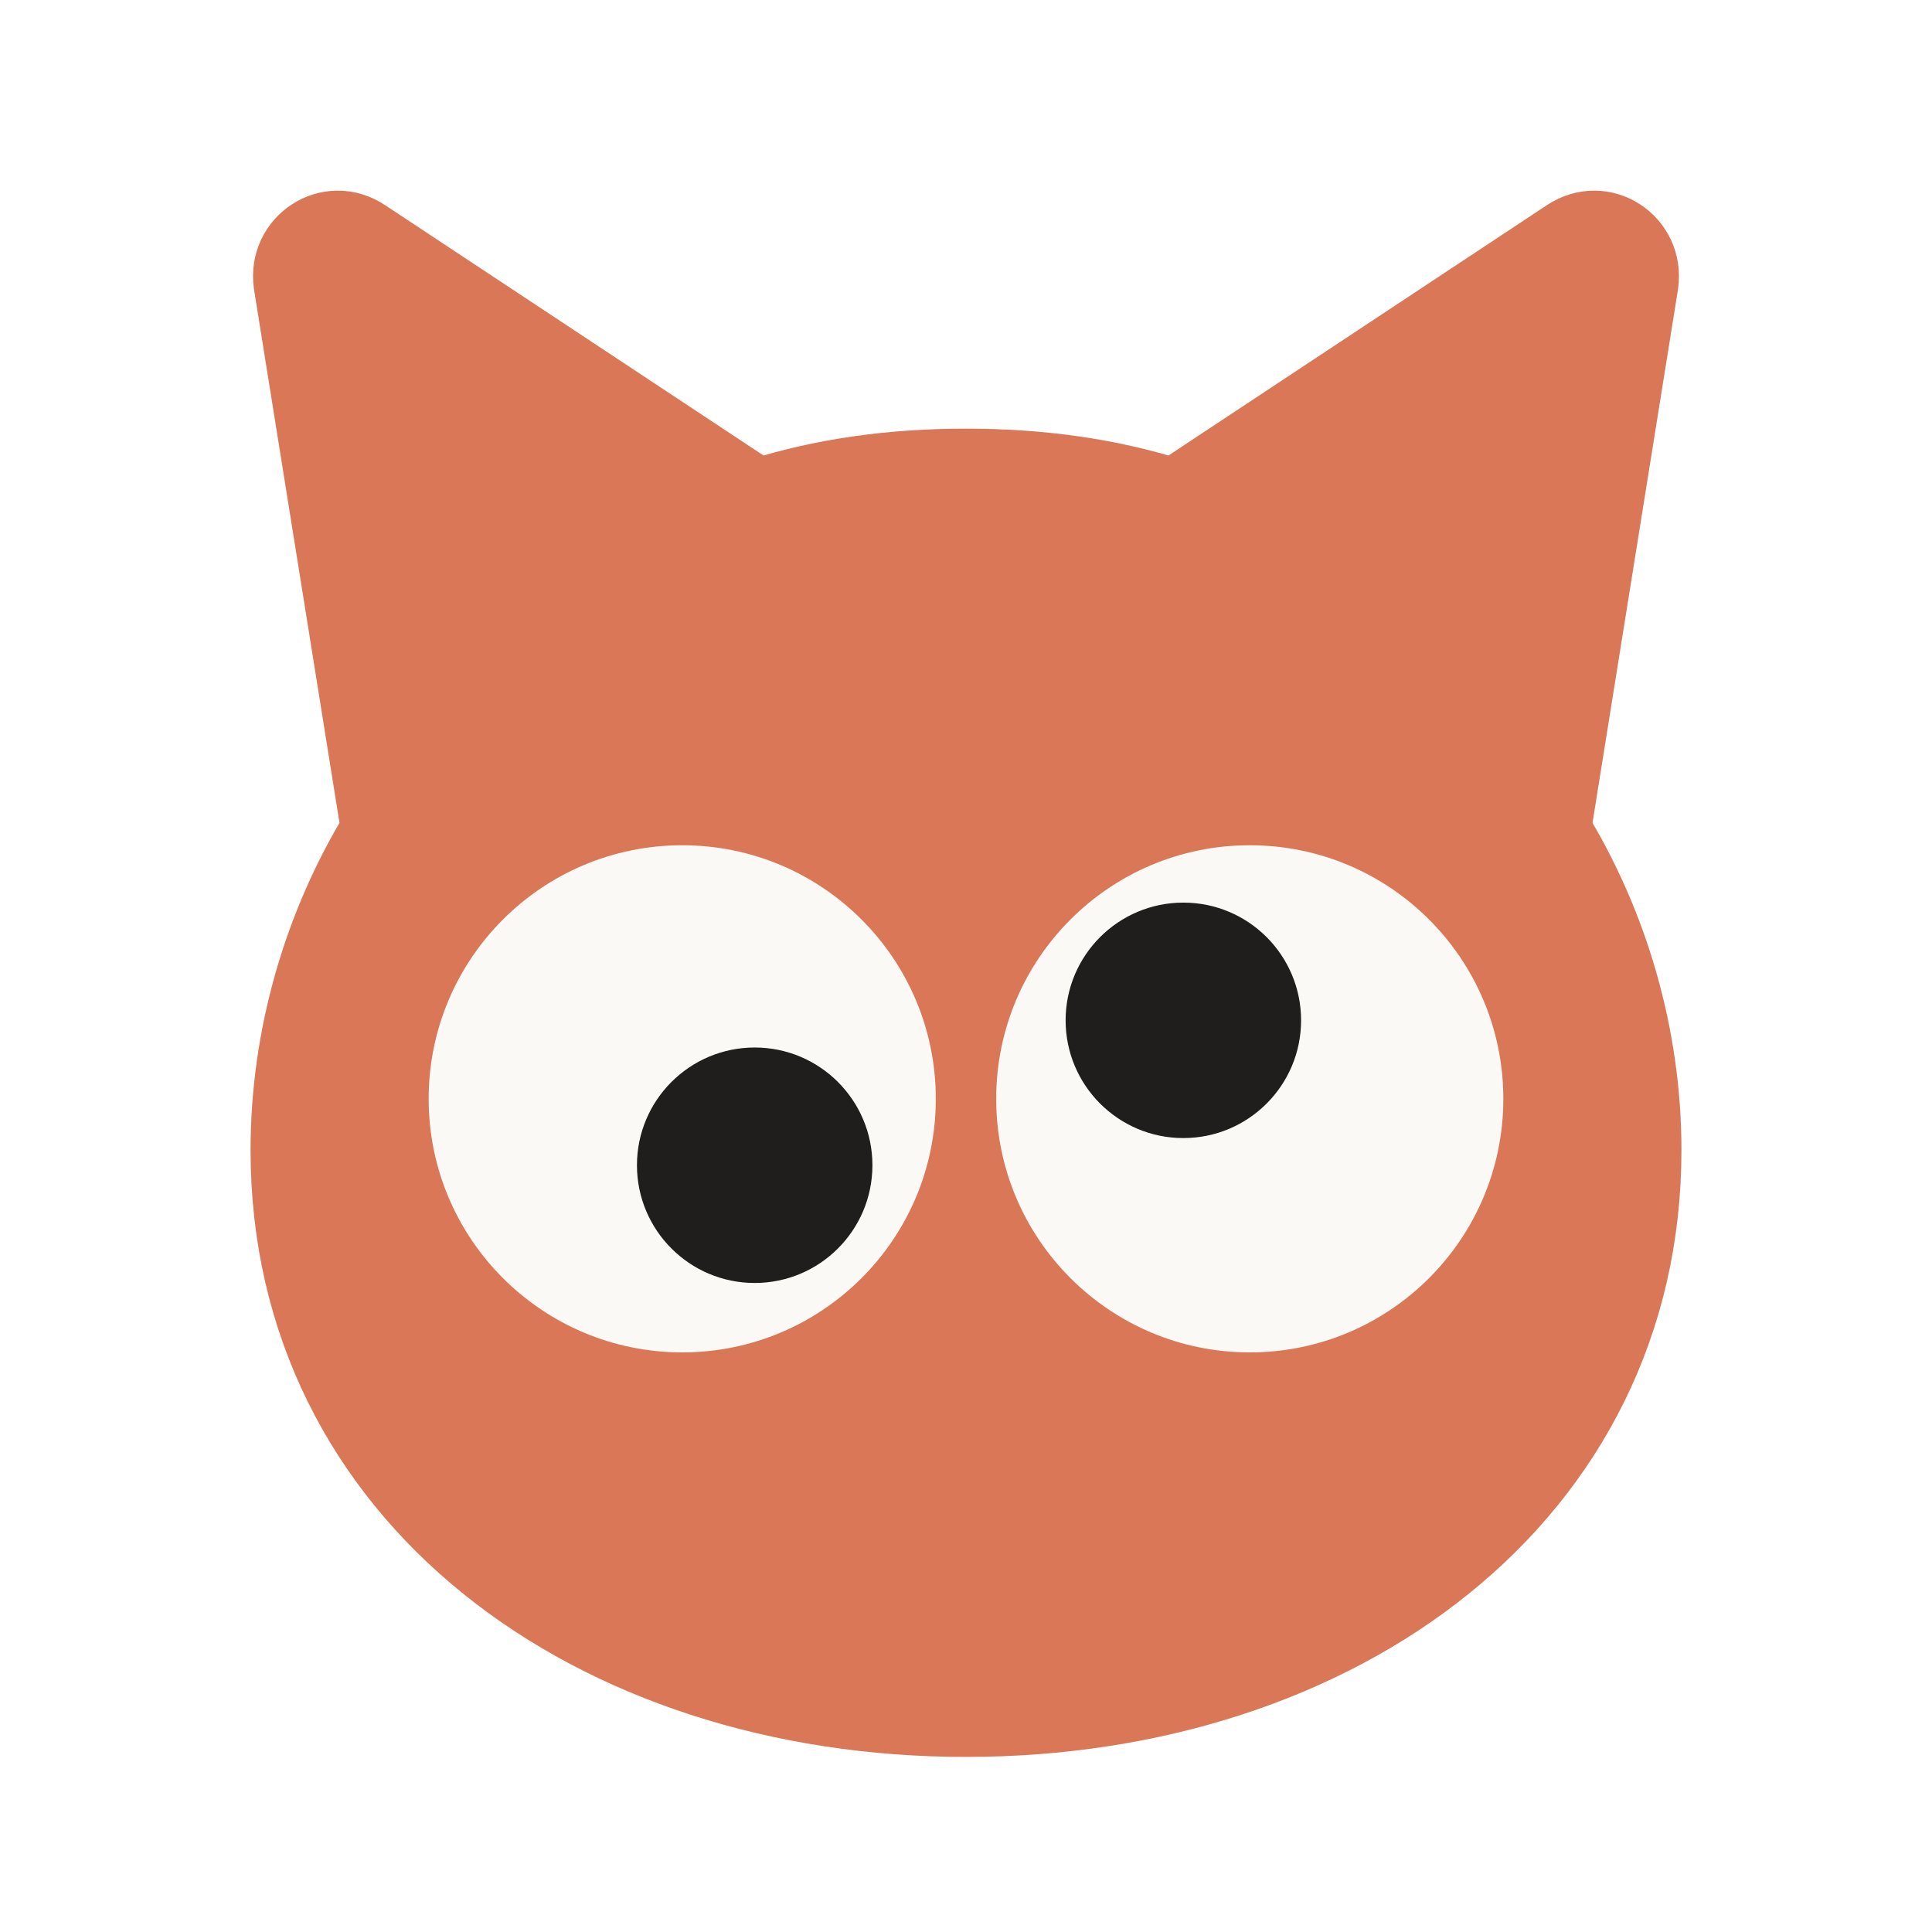
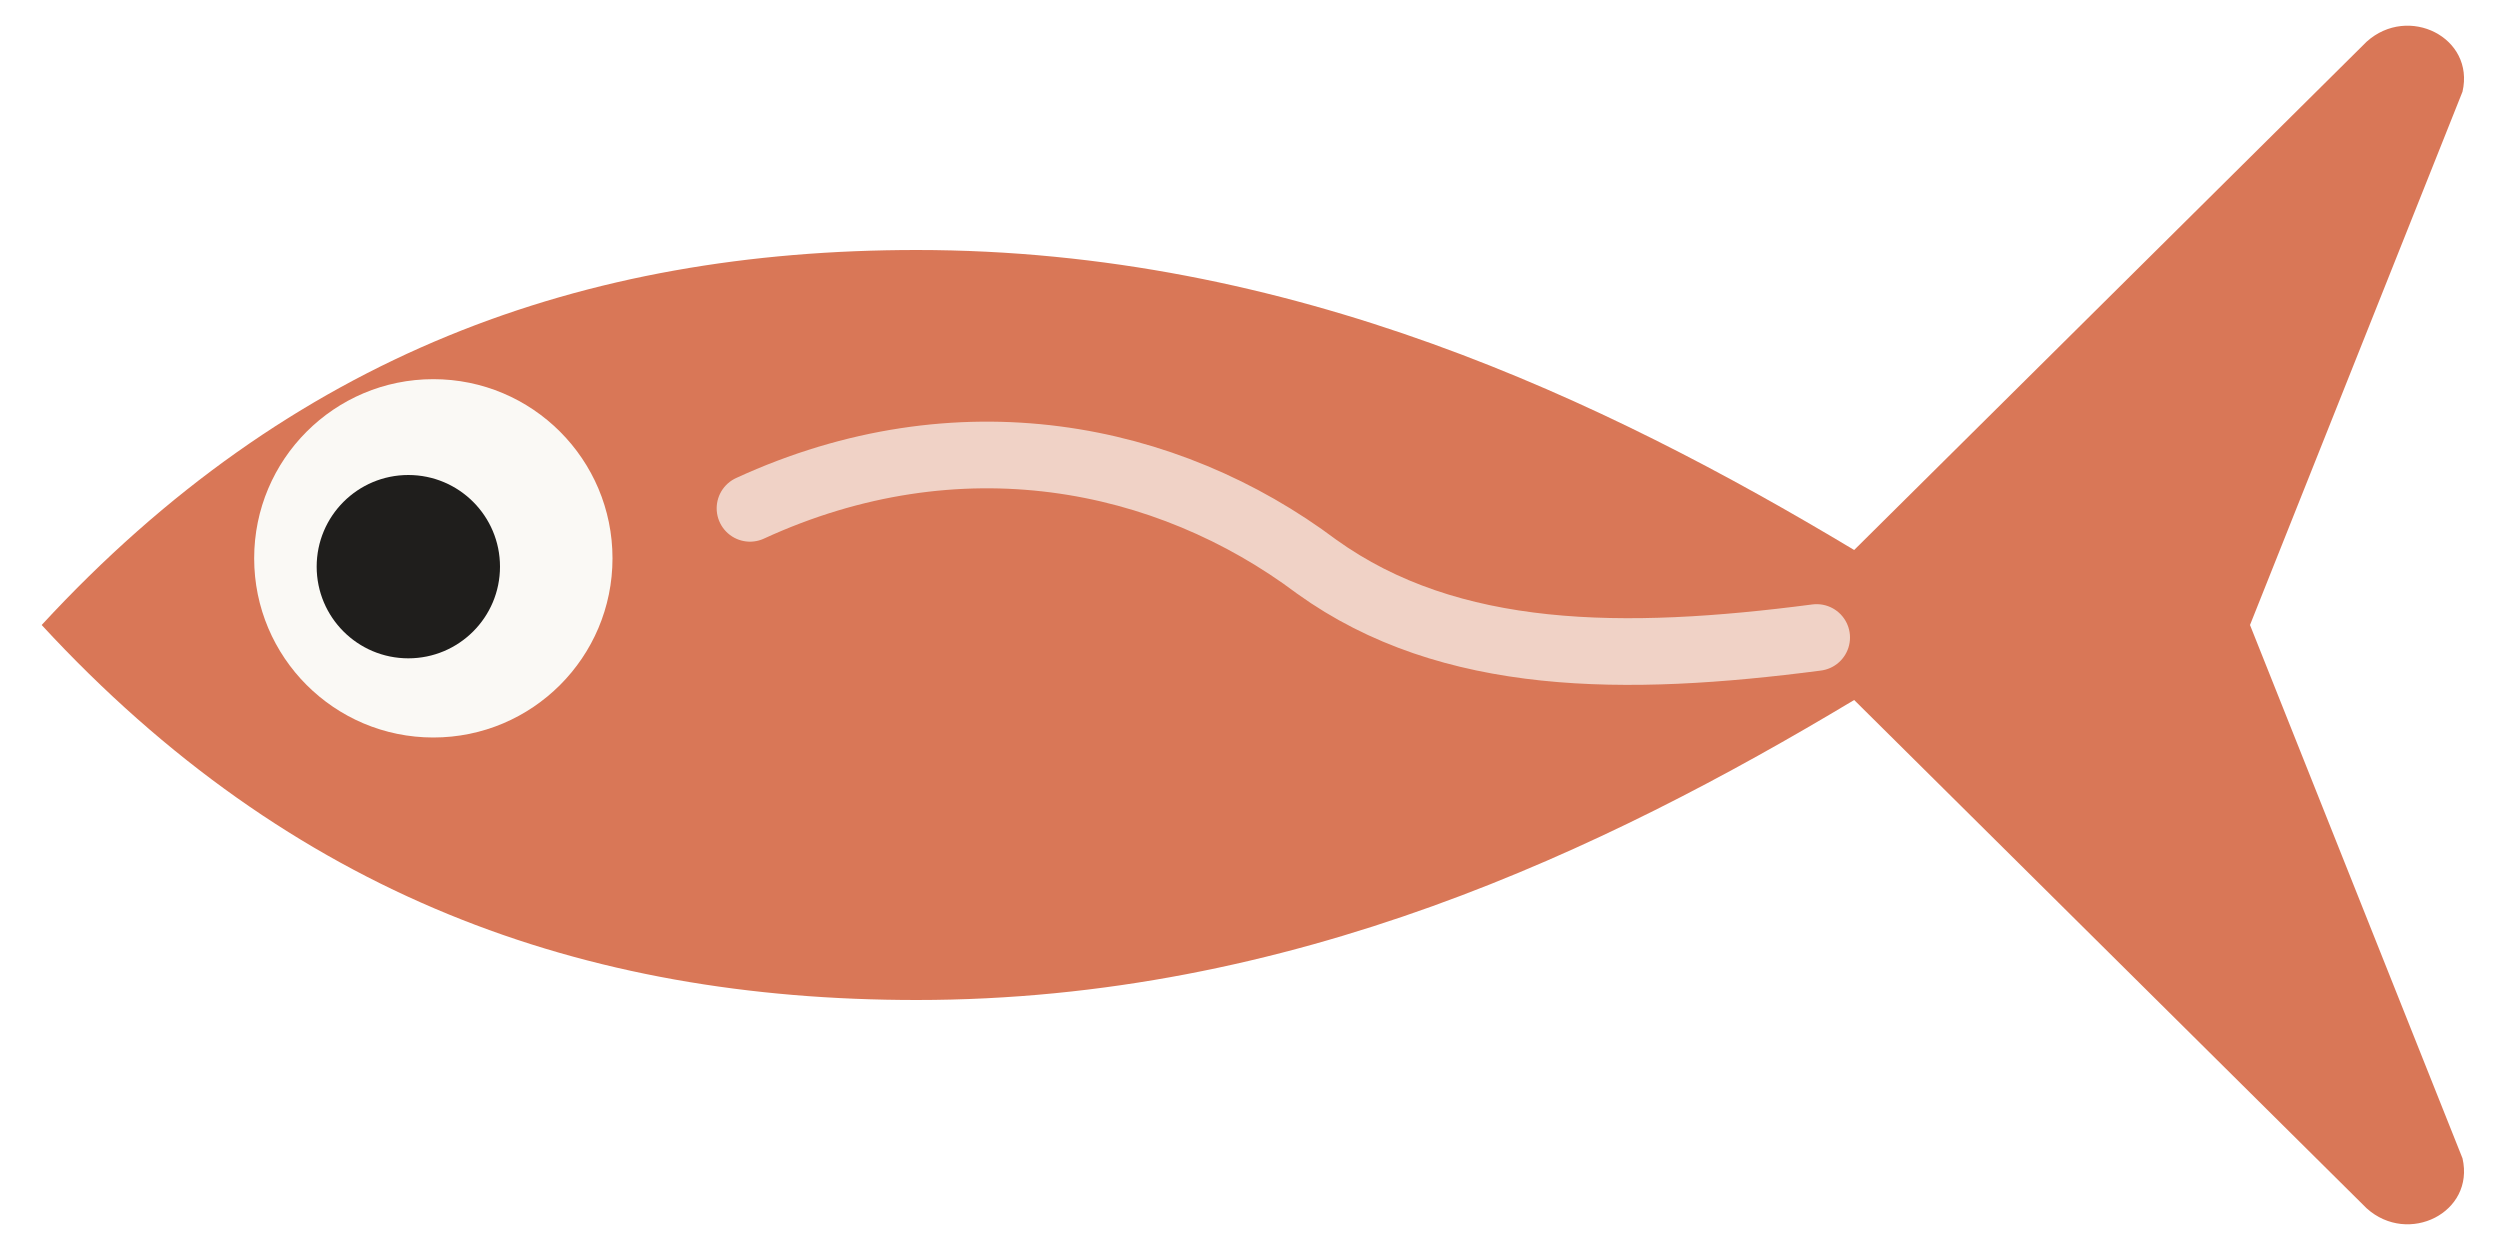
- <svg xmlns="http://www.w3.org/2000/svg" viewBox="0 0 64 64">
-   <path fill="#D97757" stroke="#D97757" stroke-width="2.4" stroke-linejoin="round" d="M12.5 27.5 9.6 9.4c-.2-1.4 1.3-2.4 2.5-1.6l13 8.6c2.2-.7 4.5-1 6.9-1s4.7.3 6.9 1l13-8.6c1.2-.8 2.7.2 2.5 1.6l-2.9 18.1c1.9 3.1 3 6.8 3 10.6C54.5 49.6 44.4 57 32 57S9.5 49.6 9.5 38.1c0-3.8 1.1-7.5 3-10.6z" />
-   <circle cx="22.6" cy="36.4" r="8.4" fill="#FAF9F5" />
-   <circle cx="41.4" cy="36.4" r="8.4" fill="#FAF9F5" />
-   <circle cx="25" cy="38.6" r="3.9" fill="#1F1E1C" />
-   <circle cx="39.2" cy="33.8" r="3.9" fill="#1F1E1C" />
+ <svg xmlns="http://www.w3.org/2000/svg" viewBox="2 17 60 30">
+   <path d="M3 32C9 25.5 16 23 24 23c9 0 16.5 3.6 22.5 7.2L58.8 18c1-.9 2.6-.1 2.3 1.2L56 32l5.1 12.8c.3 1.3-1.3 2.1-2.3 1.2L46.5 33.8C40.5 37.4 33 41 24 41 16 41 9 38.5 3 32z" fill="#D97757" />
+   <circle cx="12.4" cy="30.4" r="4.3" fill="#FAF9F5" />
+   <circle cx="11.8" cy="30.6" r="2.2" fill="#1F1E1C" />
+   <path d="M20 29.2c5-2.3 10-1.3 13.6 1.4 3.2 2.3 7.4 2.3 12 1.7" fill="none" stroke="#FAF9F5" stroke-width="1.6" stroke-linecap="round" opacity=".7" />
</svg>
